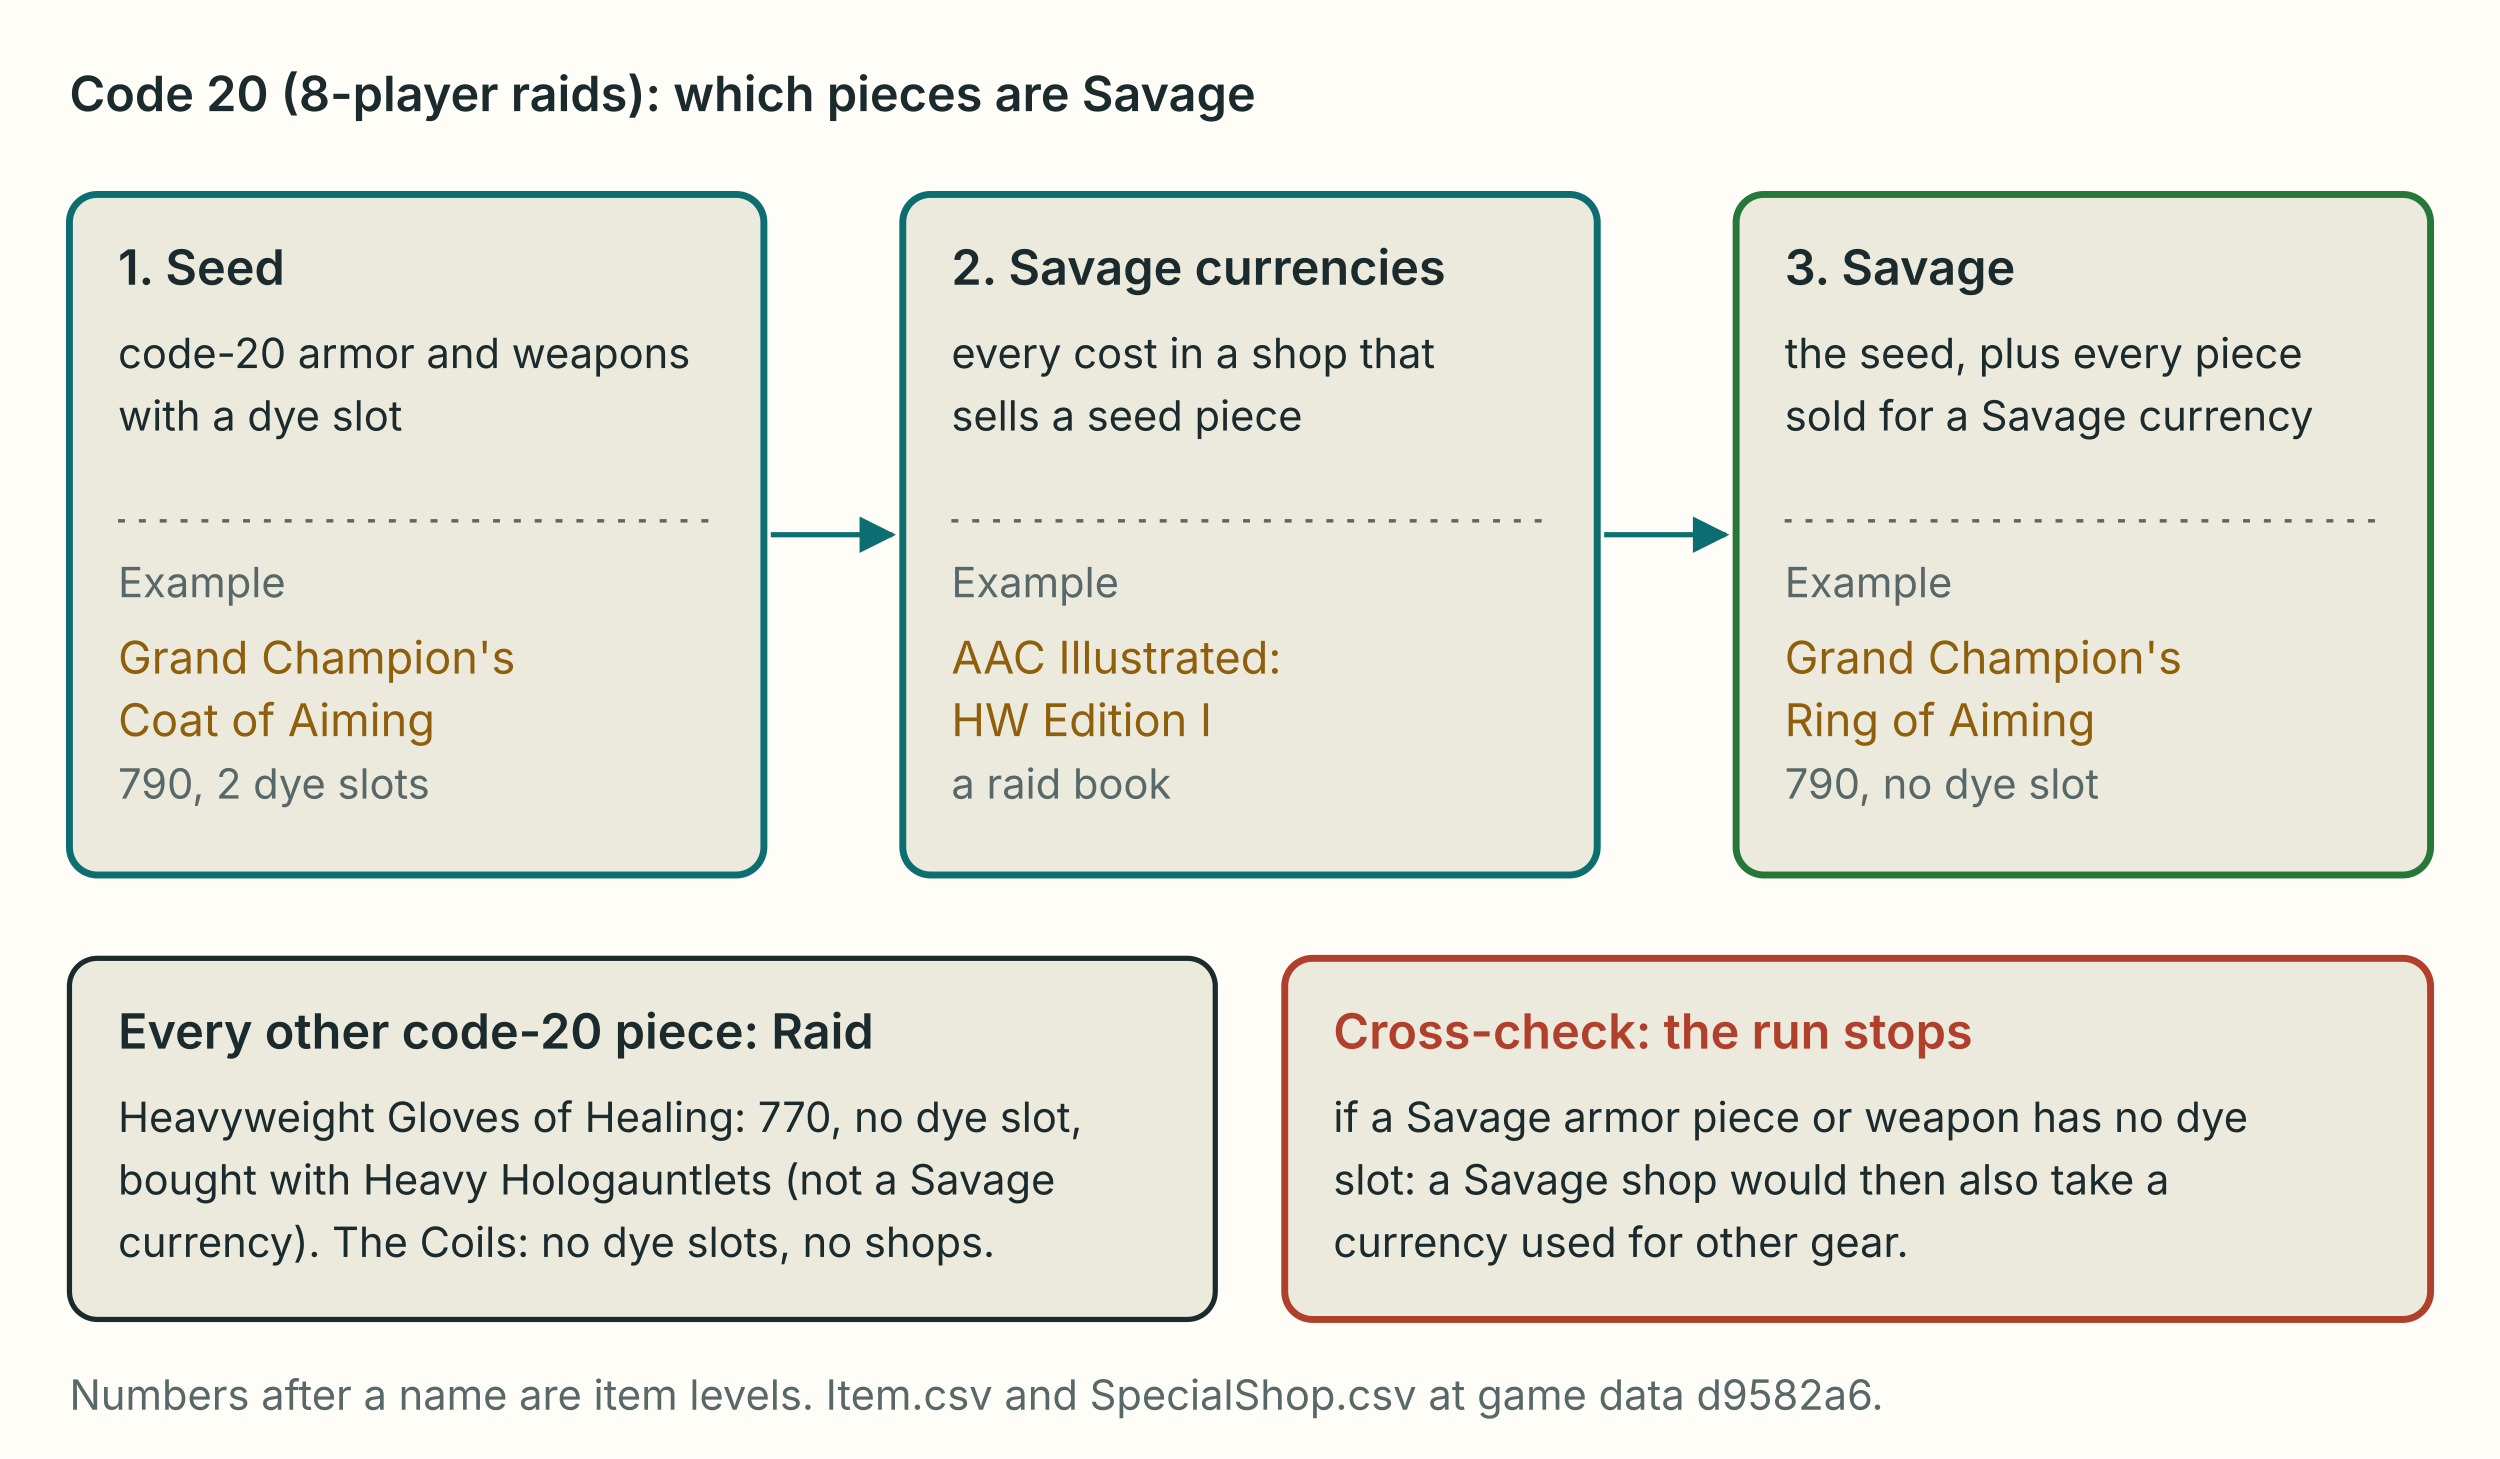
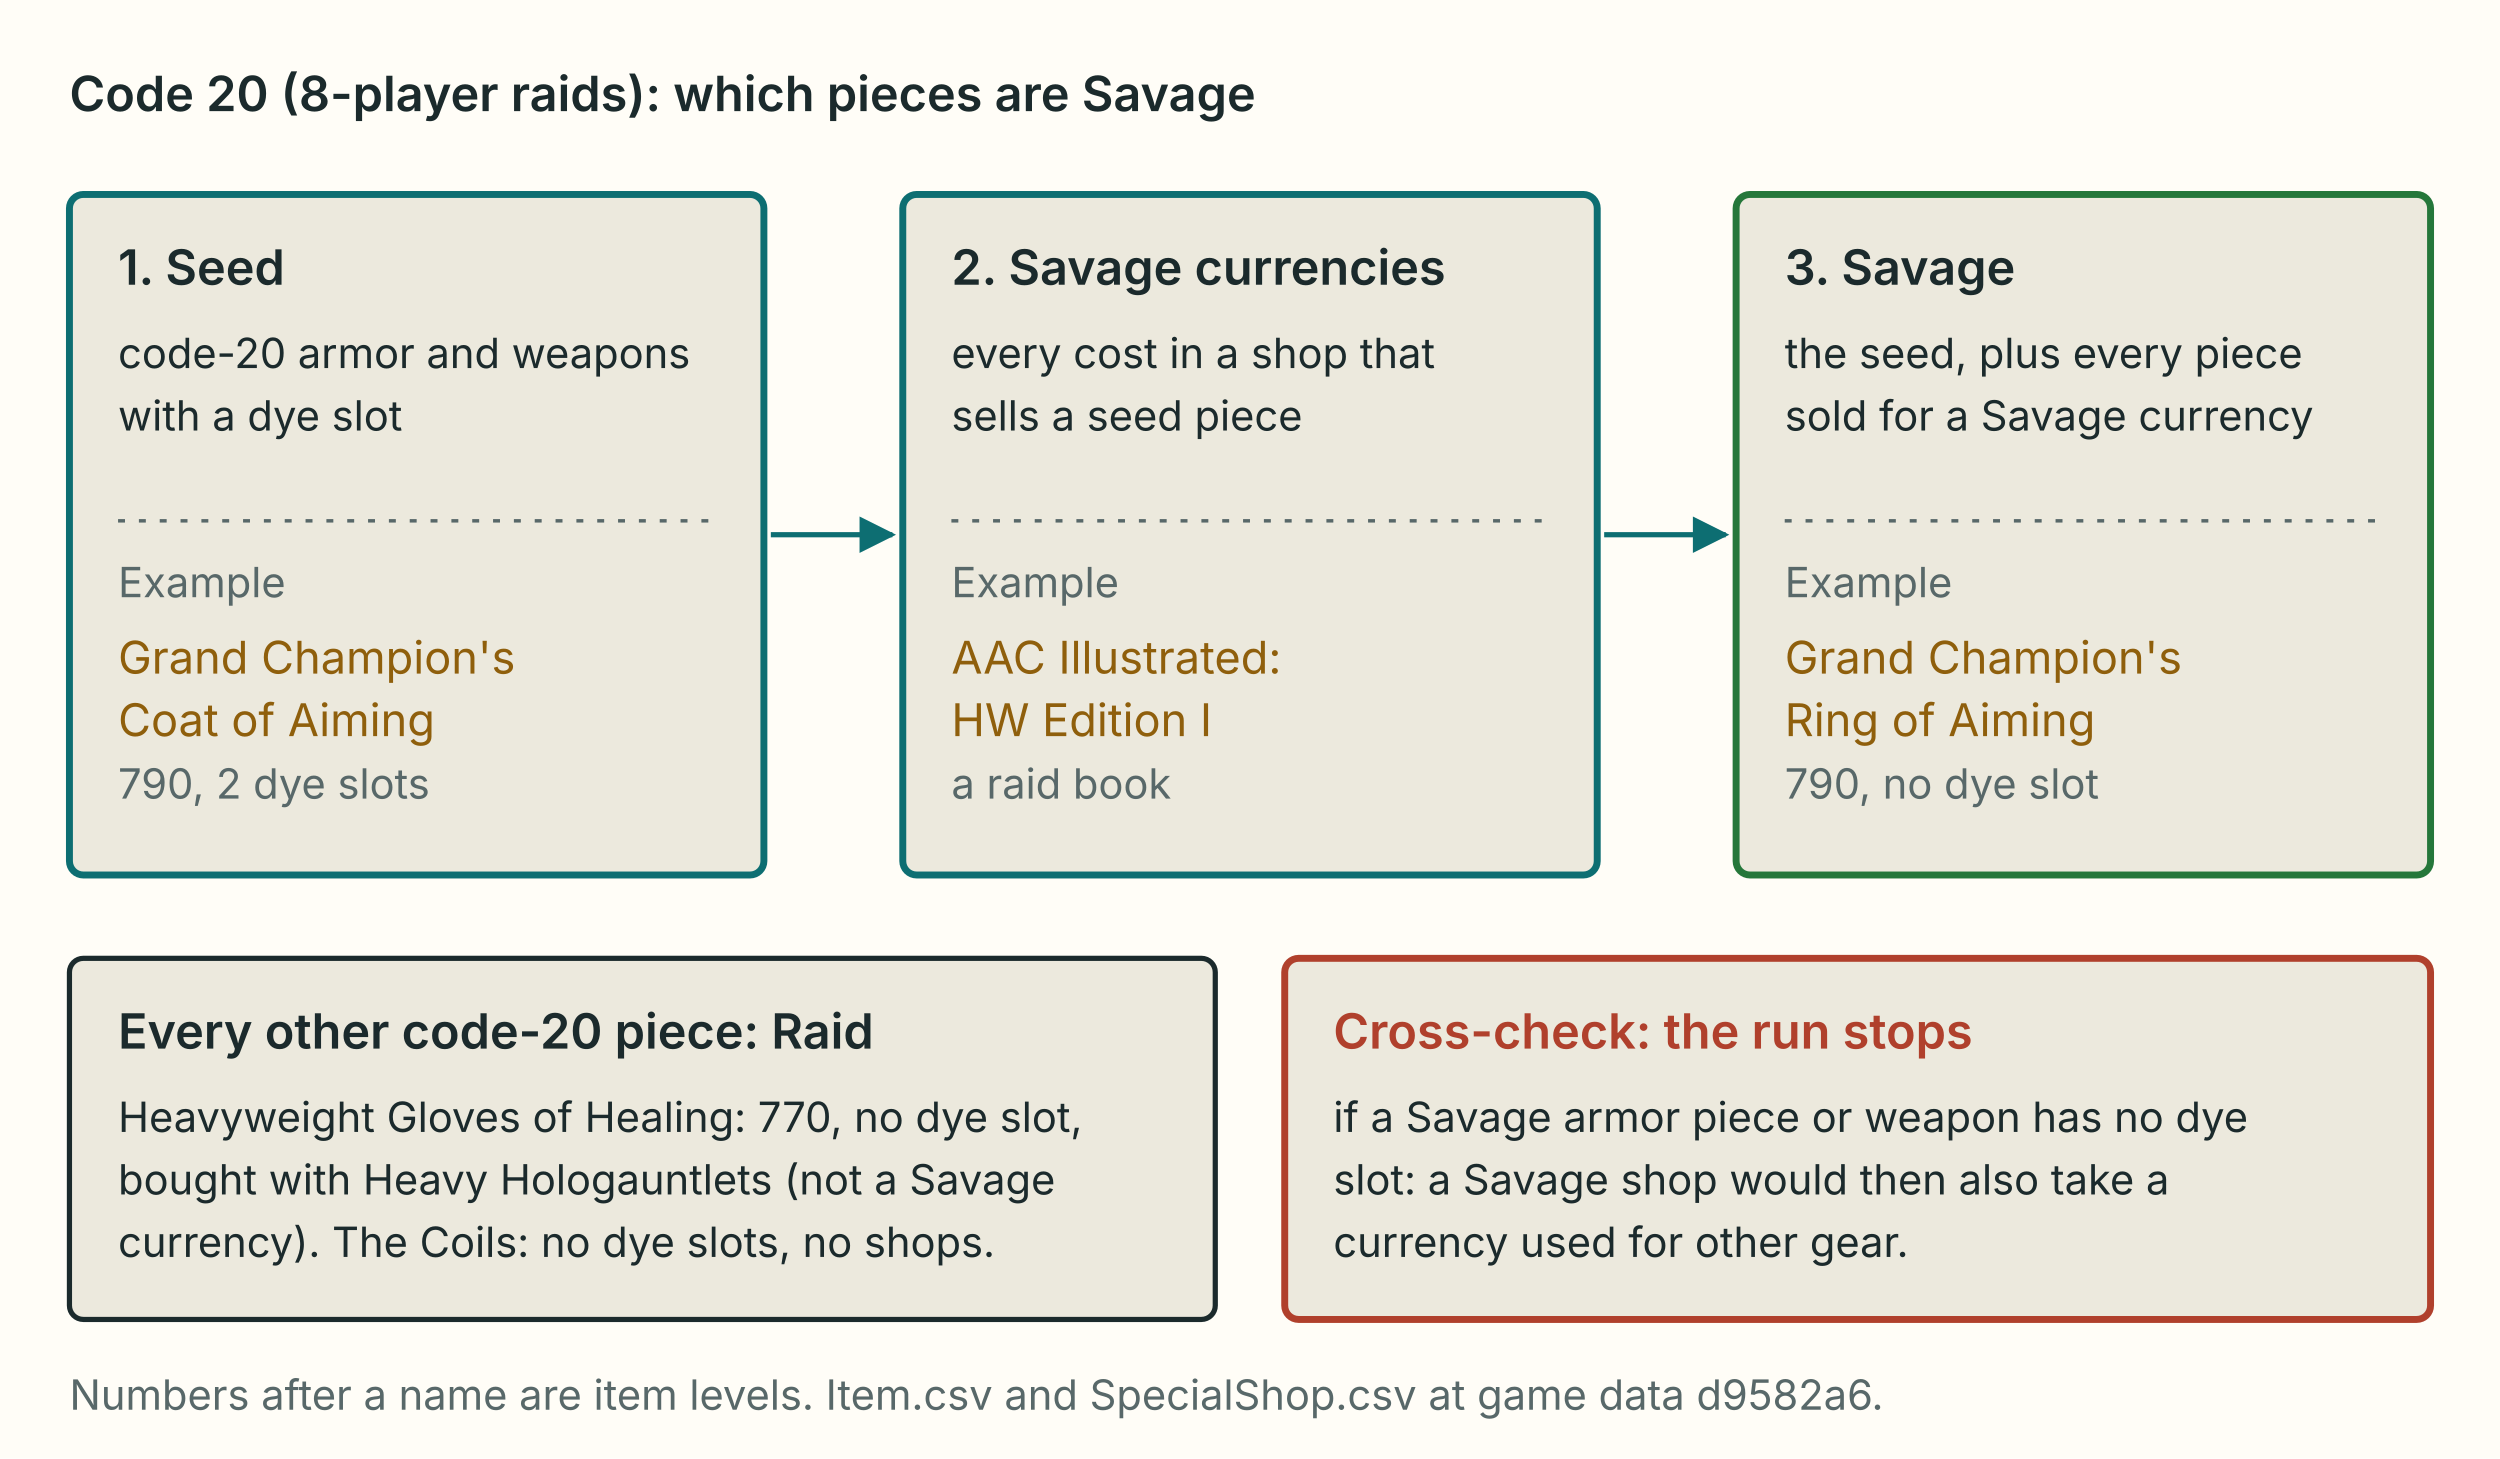
<svg xmlns="http://www.w3.org/2000/svg" viewBox="0 0 720 420" role="img" aria-labelledby="t d">
  <style>
    .bg { fill: #fffdf7; }
    .box { fill: #ece9dd; stroke: #1b2a2c; stroke-width: 1.5; }
    .on { fill: #ece9dd; stroke: #0d6e72; stroke-width: 2; }
    .kept { fill: #ece9dd; stroke: #25773a; stroke-width: 2; }
    .stop { fill: #ece9dd; stroke: #b0402c; stroke-width: 2; }
    .fg { fill: #1b2a2c; }
    .muted { fill: #586869; }
    .accent { fill: #0d6e72; }
    .gold { fill: #8f5f0c; }
    .bad { fill: #b0402c; }
    .good { fill: #25773a; }
    .flow { fill: none; stroke: #0d6e72; stroke-width: 1.5; }
    .rule { fill: none; stroke: #586869; stroke-width: 1; stroke-dasharray: 2 4; }
    .head { fill: #0d6e72; }
    text { font-family: system-ui, -apple-system, "Segoe UI", sans-serif; font-size: 13px; }
    .s { font-size: 12px; }
    .h { font-size: 14px; font-weight: 600; }
    .num { font-family: ui-monospace, Consolas, monospace; font-size: 14px; }
    @media (prefers-color-scheme: dark) {
      .bg { fill: #142023; }
      .box { fill: #1b2b2e; stroke: #e5eeed; }
      .on { fill: #1b2b2e; stroke: #4cc2b6; }
      .kept { fill: #1b2b2e; stroke: #6cc788; }
      .stop { fill: #1b2b2e; stroke: #f08a74; }
      .fg { fill: #e5eeed; }
      .muted { fill: #92a5a5; }
      .accent { fill: #4cc2b6; }
      .gold { fill: #e2b659; }
      .bad { fill: #f08a74; }
      .good { fill: #6cc788; }
      .flow { stroke: #4cc2b6; }
      .rule { stroke: #92a5a5; }
      .head { fill: #4cc2b6; }
    }
  </style>
  <defs>
    <marker id="arrow" viewBox="0 0 10 10" refX="9" refY="5" markerWidth="7" markerHeight="7" orient="auto-start-reverse">
      <path d="M0,0 L10,5 L0,10 z" class="head" />
    </marker>
  </defs>
  <rect class="bg" x="0" y="0" width="720" height="420" />
  <text class="fg h" x="20" y="32">Code 20 (8-player raids): which pieces are Savage</text>
-   <rect class="on" x="20" y="56" width="200" height="196" rx="8" />
+   <rect class="on" x="20" y="56" width="200" height="196" rx="4" />
  <text class="fg h" x="34" y="82">1. Seed</text>
  <text class="fg s" x="34" y="106">code-20 armor and weapons</text>
  <text class="fg s" x="34" y="124">with a dye slot</text>
  <line class="rule" x1="34" y1="150" x2="206" y2="150" />
  <text class="muted s" x="34" y="172">Example</text>
  <text class="gold" x="34" y="194">Grand Champion's</text>
  <text class="gold" x="34" y="212">Coat of Aiming</text>
  <text class="muted s" x="34" y="230">790, 2 dye slots</text>
-   <rect class="on" x="260" y="56" width="200" height="196" rx="8" />
+   <rect class="on" x="260" y="56" width="200" height="196" rx="4" />
  <text class="fg h" x="274" y="82">2. Savage currencies</text>
  <text class="fg s" x="274" y="106">every cost in a shop that</text>
  <text class="fg s" x="274" y="124">sells a seed piece</text>
  <line class="rule" x1="274" y1="150" x2="446" y2="150" />
  <text class="muted s" x="274" y="172">Example</text>
  <text class="gold" x="274" y="194">AAC Illustrated:</text>
  <text class="gold" x="274" y="212">HW Edition I</text>
  <text class="muted s" x="274" y="230">a raid book</text>
-   <rect class="kept" x="500" y="56" width="200" height="196" rx="8" />
+   <rect class="kept" x="500" y="56" width="200" height="196" rx="4" />
  <text class="fg h" x="514" y="82">3. Savage</text>
  <text class="fg s" x="514" y="106">the seed, plus every piece</text>
  <text class="fg s" x="514" y="124">sold for a Savage currency</text>
  <line class="rule" x1="514" y1="150" x2="686" y2="150" />
  <text class="muted s" x="514" y="172">Example</text>
  <text class="gold" x="514" y="194">Grand Champion's</text>
  <text class="gold" x="514" y="212">Ring of Aiming</text>
  <text class="muted s" x="514" y="230">790, no dye slot</text>
  <line class="flow" x1="222" y1="154" x2="257" y2="154" marker-end="url(#arrow)" />
  <line class="flow" x1="462" y1="154" x2="497" y2="154" marker-end="url(#arrow)" />
-   <rect class="box" x="20" y="276" width="330" height="104" rx="8" />
+   <rect class="box" x="20" y="276" width="330" height="104" rx="4" />
  <text class="fg h" x="34" y="302">Every other code-20 piece: Raid</text>
  <text class="fg s" x="34" y="326">Heavyweight Gloves of Healing: 770, no dye slot,</text>
  <text class="fg s" x="34" y="344">bought with Heavy Hologauntlets (not a Savage</text>
  <text class="fg s" x="34" y="362">currency). The Coils: no dye slots, no shops.</text>
-   <rect class="stop" x="370" y="276" width="330" height="104" rx="8" />
+   <rect class="stop" x="370" y="276" width="330" height="104" rx="4" />
  <text class="bad h" x="384" y="302">Cross-check: the run stops</text>
  <text class="fg s" x="384" y="326">if a Savage armor piece or weapon has no dye</text>
  <text class="fg s" x="384" y="344">slot: a Savage shop would then also take a</text>
  <text class="fg s" x="384" y="362">currency used for other gear.</text>
  <text class="muted s" x="20" y="406">Numbers after a name are item levels. Item.csv and SpecialShop.csv at game data d9582a6.</text>
</svg>
